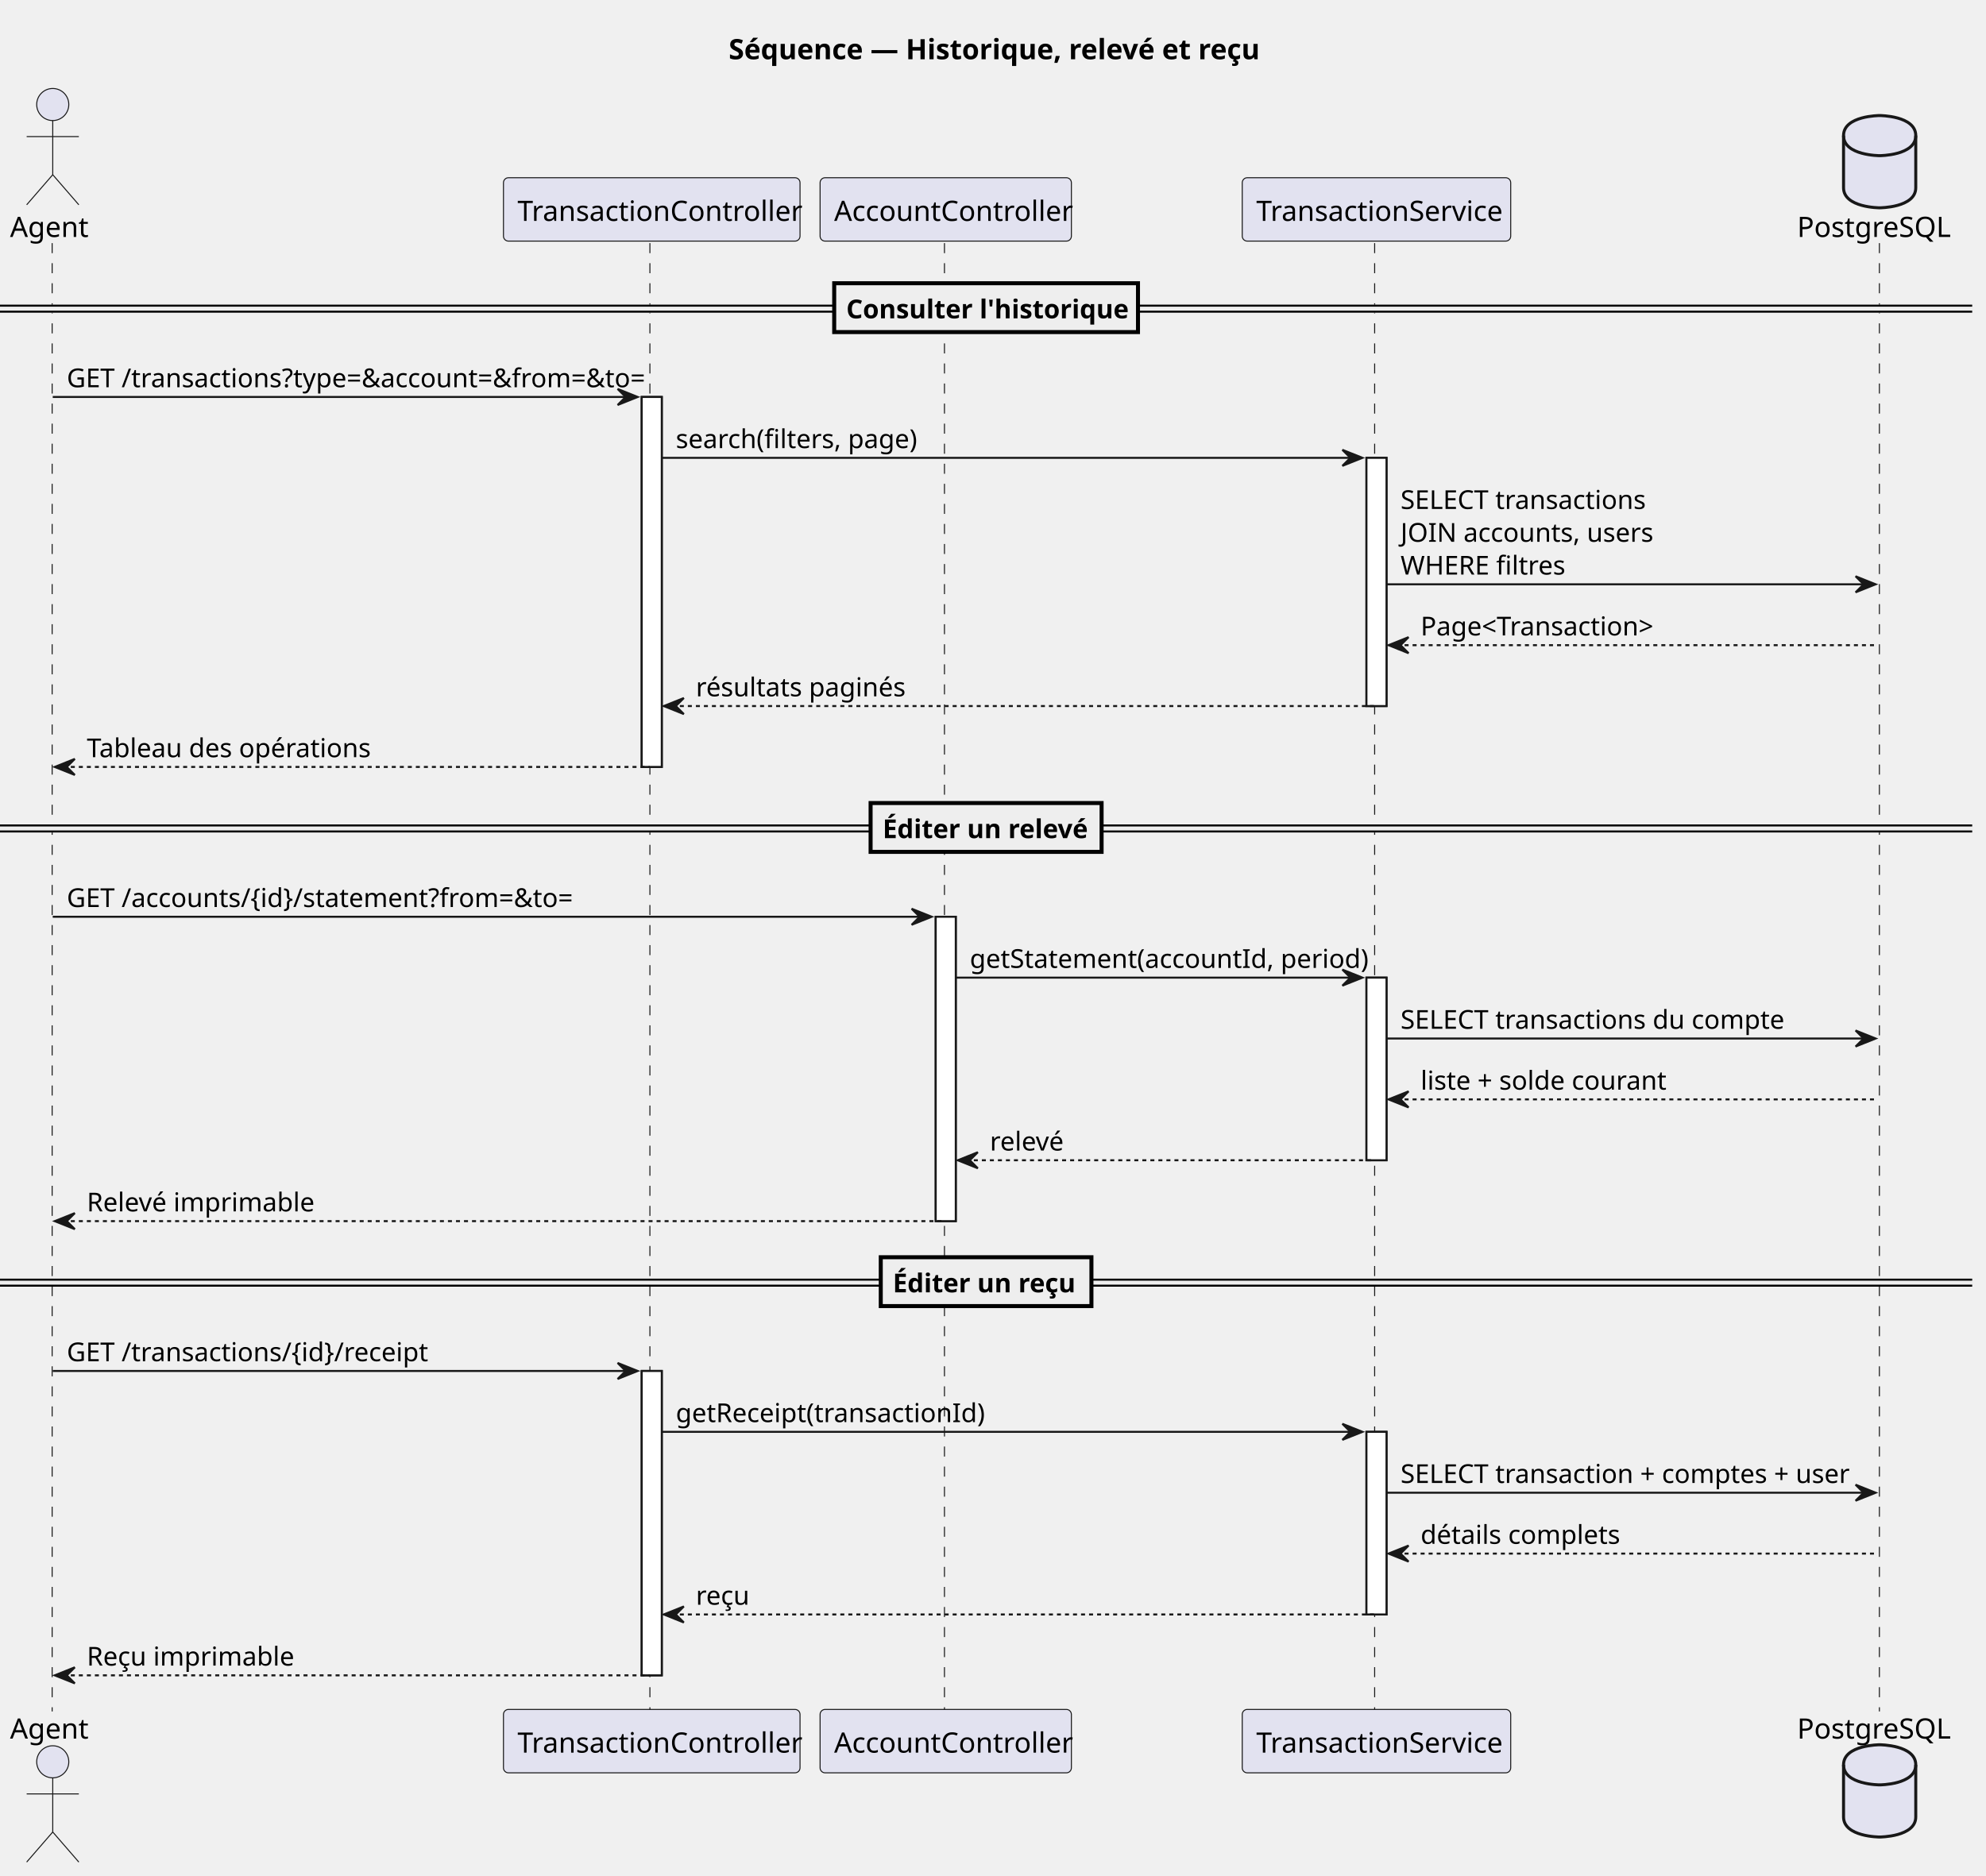
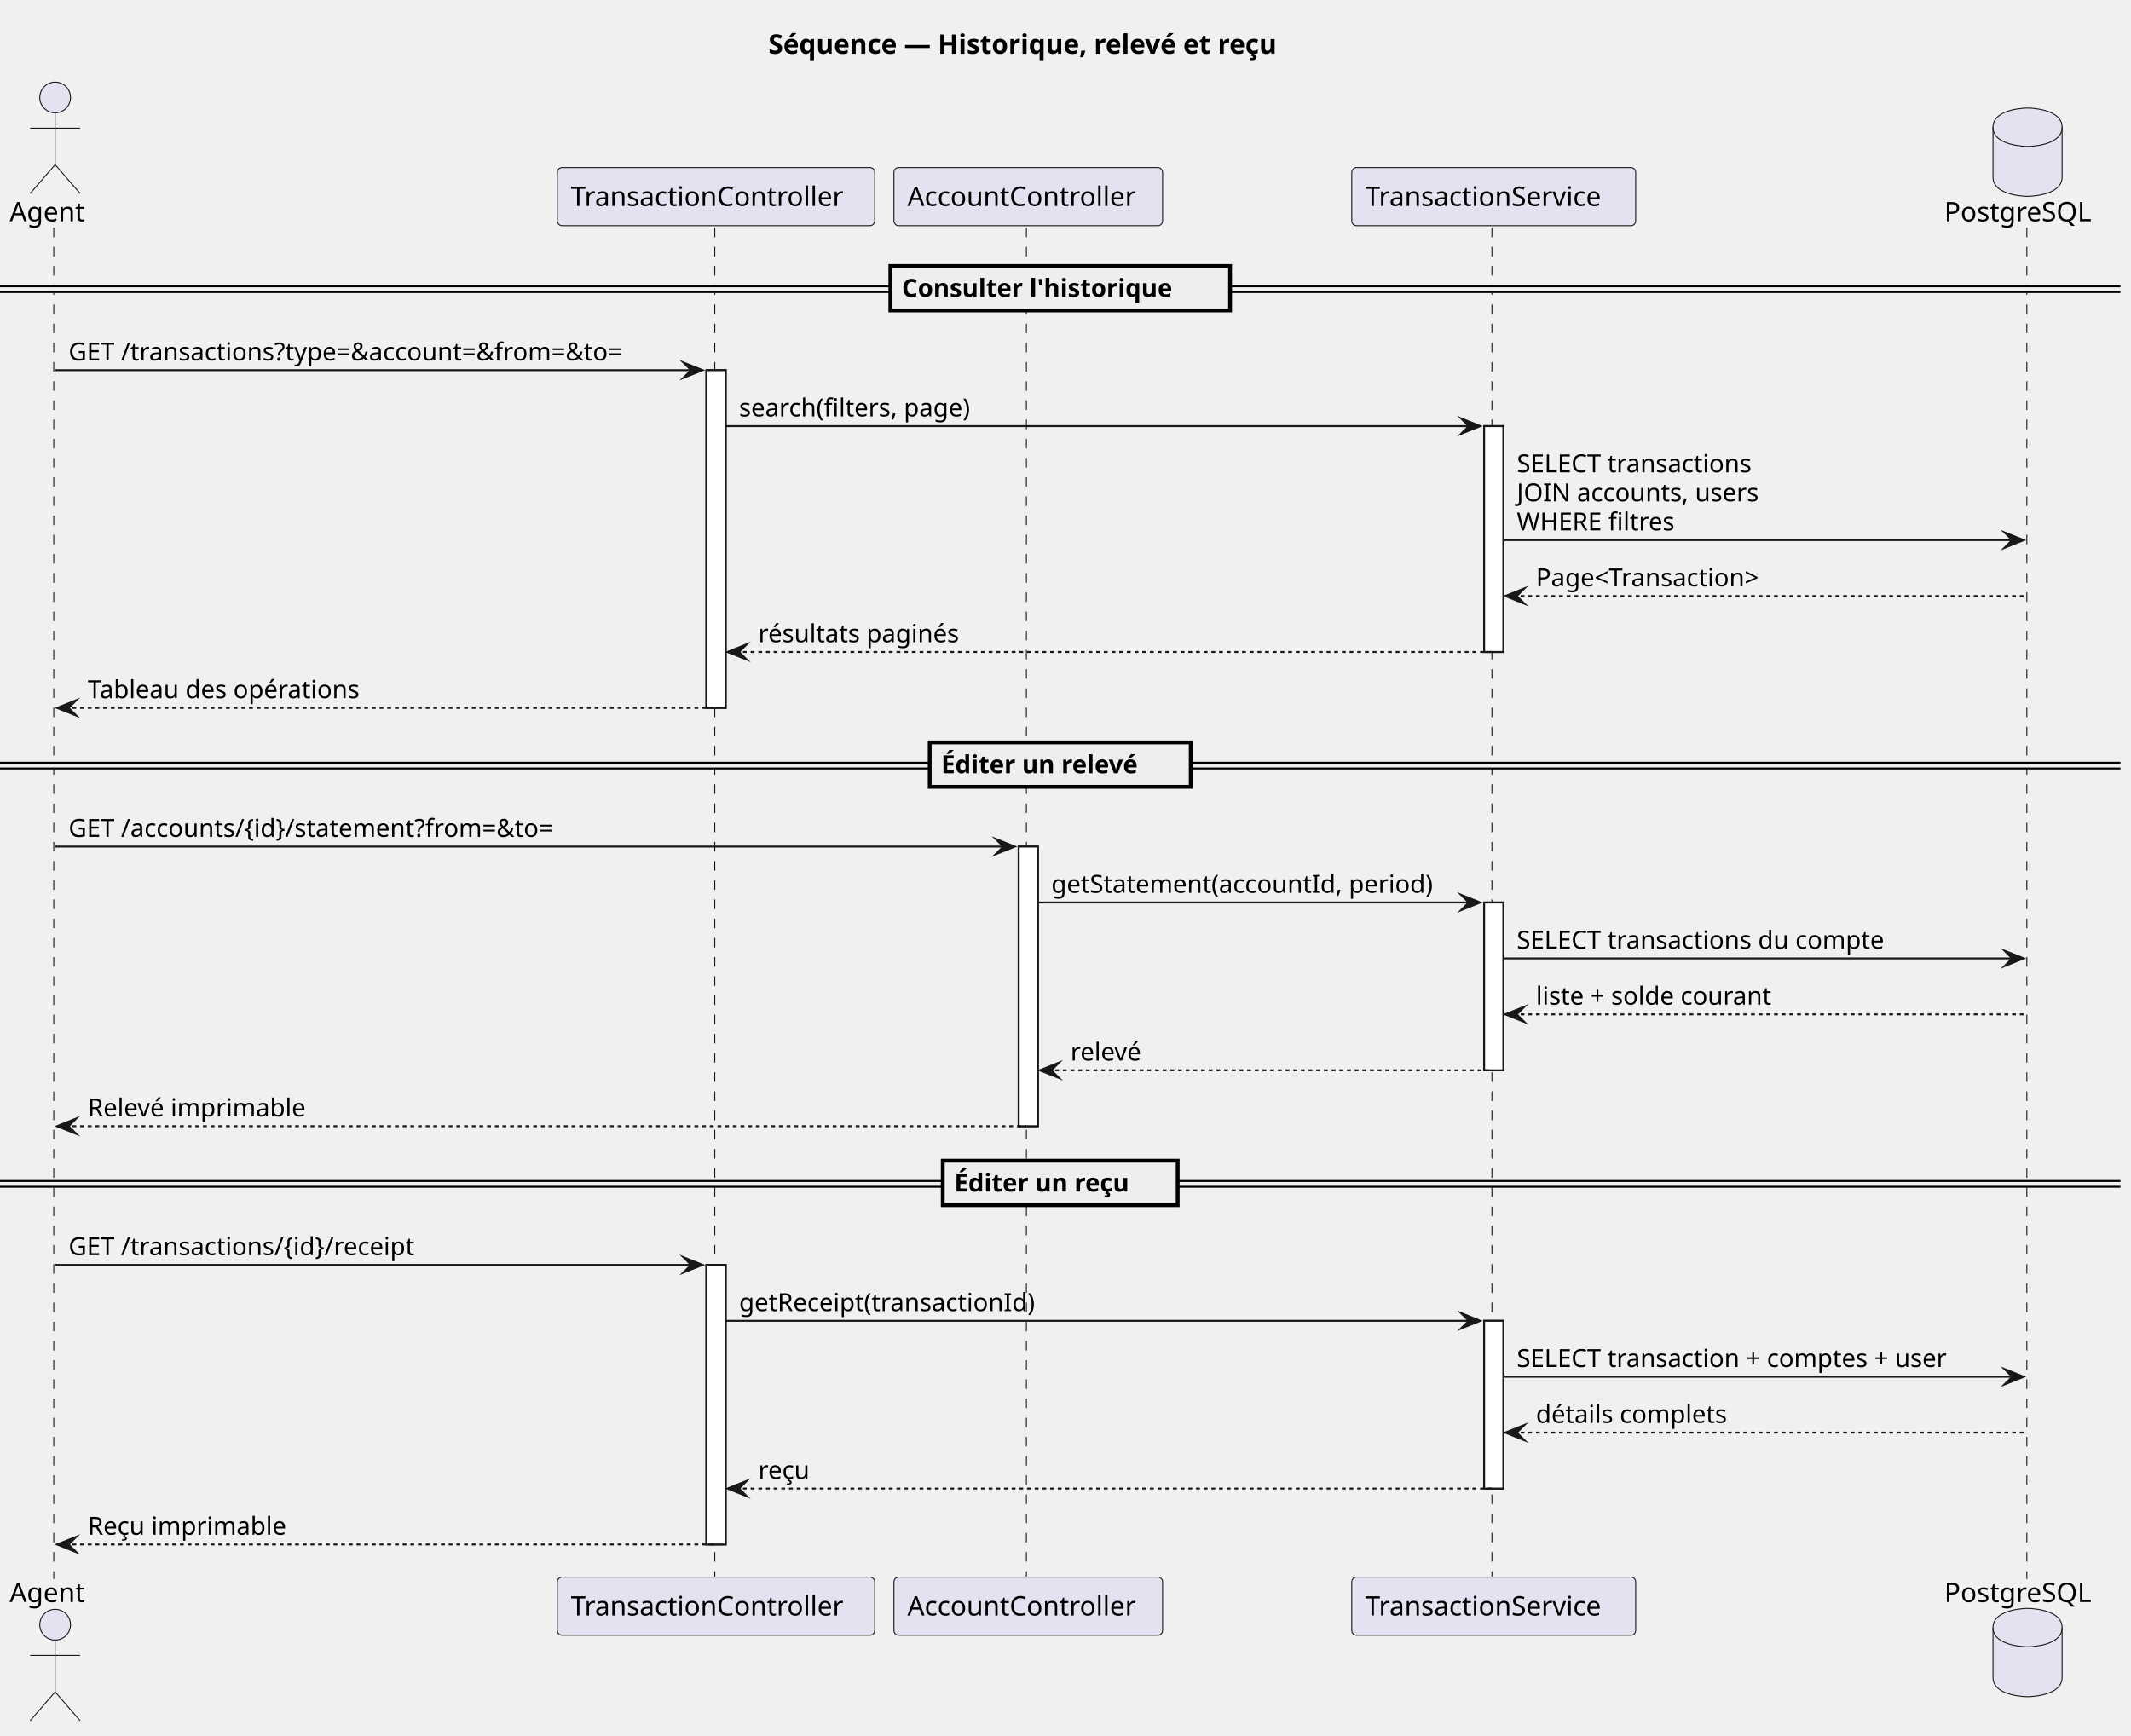
- <svg xmlns="http://www.w3.org/2000/svg" contentStyleType="text/css" height="935px" preserveAspectRatio="none" style="width:990px;height:935px;background:#FFFFFF;" version="1.1" viewBox="0 0 990 935" width="990px" zoomAndPan="magnify">
+ <svg xmlns="http://www.w3.org/2000/svg" version="1.1" data-diagram-type="SEQUENCE" style="width:1110px;height:904px;background:#FFFFFF;" width="1110px" height="904px" viewBox="0 0 1110 904" zoomAndPan="magnify" preserveAspectRatio="none" contentStyleType="text/css">
  <defs />
  <g>
-     <text fill="#000000" font-family="sans-serif" font-size="14" font-weight="bold" lengthAdjust="spacing" textLength="255.644" x="363.237" y="29.533">Séquence — Historique, relevé et reçu</text>
-     <rect fill="#FFFFFF" height="184.461" style="stroke:#181818;stroke-width:1;" width="10" x="319.886" y="197.922" />
-     <rect fill="#FFFFFF" height="151.758" style="stroke:#181818;stroke-width:1;" width="10" x="319.886" y="683.547" />
-     <rect fill="#FFFFFF" height="151.758" style="stroke:#181818;stroke-width:1;" width="10" x="466.441" y="457.086" />
-     <rect fill="#FFFFFF" height="123.758" style="stroke:#181818;stroke-width:1;" width="10" x="681.161" y="228.273" />
-     <rect fill="#FFFFFF" height="91.055" style="stroke:#181818;stroke-width:1;" width="10" x="681.161" y="487.438" />
-     <rect fill="#FFFFFF" height="91.055" style="stroke:#181818;stroke-width:1;" width="10" x="681.161" y="713.898" />
-     <line style="stroke:#181818;stroke-width:0.5;stroke-dasharray:5.0,5.0;" x1="26" x2="26" y1="121.219" y2="853.305" />
-     <line style="stroke:#181818;stroke-width:0.5;stroke-dasharray:5.0,5.0;" x1="323.969" x2="323.969" y1="121.219" y2="853.305" />
-     <line style="stroke:#181818;stroke-width:0.5;stroke-dasharray:5.0,5.0;" x1="470.803" x2="470.803" y1="121.219" y2="853.305" />
-     <line style="stroke:#181818;stroke-width:0.5;stroke-dasharray:5.0,5.0;" x1="685.247" x2="685.247" y1="121.219" y2="853.305" />
-     <line style="stroke:#181818;stroke-width:0.5;stroke-dasharray:5.0,5.0;" x1="936.855" x2="936.855" y1="121.219" y2="853.305" />
-     <text fill="#000000" font-family="sans-serif" font-size="14" lengthAdjust="spacing" textLength="36.586" x="5" y="118.143">Agent</text>
-     <ellipse cx="26.293" cy="52.109" fill="#E2E2F0" rx="8" ry="8" style="stroke:#181818;stroke-width:0.5;" />
-     <path d="M26.293,60.109 L26.293,87.109 M13.293,68.109 L39.293,68.109 M26.293,87.109 L13.293,102.109 M26.293,87.109 L39.293,102.109 " fill="none" style="stroke:#181818;stroke-width:0.5;" />
-     <text fill="#000000" font-family="sans-serif" font-size="14" lengthAdjust="spacing" textLength="36.586" x="5" y="866.838">Agent</text>
-     <ellipse cx="26.293" cy="878.414" fill="#E2E2F0" rx="8" ry="8" style="stroke:#181818;stroke-width:0.5;" />
-     <path d="M26.293,886.414 L26.293,913.414 M13.293,894.414 L39.293,894.414 M26.293,913.414 L13.293,928.414 M26.293,913.414 L39.293,928.414 " fill="none" style="stroke:#181818;stroke-width:0.5;" />
-     <rect fill="#E2E2F0" height="31.609" rx="2.5" ry="2.5" style="stroke:#181818;stroke-width:0.5;" width="147.834" x="250.969" y="88.609" />
-     <text fill="#000000" font-family="sans-serif" font-size="14" lengthAdjust="spacing" textLength="133.834" x="257.969" y="110.143">TransactionController</text>
-     <rect fill="#E2E2F0" height="31.609" rx="2.5" ry="2.5" style="stroke:#181818;stroke-width:0.5;" width="147.834" x="250.969" y="852.305" />
-     <text fill="#000000" font-family="sans-serif" font-size="14" lengthAdjust="spacing" textLength="133.834" x="257.969" y="873.838">TransactionController</text>
-     <rect fill="#E2E2F0" height="31.609" rx="2.5" ry="2.5" style="stroke:#181818;stroke-width:0.5;" width="125.275" x="408.803" y="88.609" />
-     <text fill="#000000" font-family="sans-serif" font-size="14" lengthAdjust="spacing" textLength="111.275" x="415.803" y="110.143">AccountController</text>
-     <rect fill="#E2E2F0" height="31.609" rx="2.5" ry="2.5" style="stroke:#181818;stroke-width:0.5;" width="125.275" x="408.803" y="852.305" />
-     <text fill="#000000" font-family="sans-serif" font-size="14" lengthAdjust="spacing" textLength="111.275" x="415.803" y="873.838">AccountController</text>
-     <rect fill="#E2E2F0" height="31.609" rx="2.5" ry="2.5" style="stroke:#181818;stroke-width:0.5;" width="133.827" x="619.247" y="88.609" />
-     <text fill="#000000" font-family="sans-serif" font-size="14" lengthAdjust="spacing" textLength="119.827" x="626.247" y="110.143">TransactionService</text>
-     <rect fill="#E2E2F0" height="31.609" rx="2.5" ry="2.5" style="stroke:#181818;stroke-width:0.5;" width="133.827" x="619.247" y="852.305" />
-     <text fill="#000000" font-family="sans-serif" font-size="14" lengthAdjust="spacing" textLength="119.827" x="626.247" y="873.838">TransactionService</text>
-     <text fill="#000000" font-family="sans-serif" font-size="14" lengthAdjust="spacing" textLength="76.262" x="895.855" y="118.143">PostgreSQL</text>
-     <path d="M918.986,67.609 C918.986,57.609 936.986,57.609 936.986,57.609 C936.986,57.609 954.986,57.609 954.986,67.609 L954.986,93.609 C954.986,103.609 936.986,103.609 936.986,103.609 C936.986,103.609 918.986,103.609 918.986,93.609 L918.986,67.609 " fill="#E2E2F0" style="stroke:#181818;stroke-width:1.5;" />
-     <path d="M918.986,67.609 C918.986,77.609 936.986,77.609 936.986,77.609 C936.986,77.609 954.986,77.609 954.986,67.609 " fill="none" style="stroke:#181818;stroke-width:1.5;" />
-     <text fill="#000000" font-family="sans-serif" font-size="14" lengthAdjust="spacing" textLength="76.262" x="895.855" y="866.838">PostgreSQL</text>
-     <path d="M918.986,879.914 C918.986,869.914 936.986,869.914 936.986,869.914 C936.986,869.914 954.986,869.914 954.986,879.914 L954.986,905.914 C954.986,915.914 936.986,915.914 936.986,915.914 C936.986,915.914 918.986,915.914 918.986,905.914 L918.986,879.914 " fill="#E2E2F0" style="stroke:#181818;stroke-width:1.5;" />
-     <path d="M918.986,879.914 C918.986,889.914 936.986,889.914 936.986,889.914 C936.986,889.914 954.986,889.914 954.986,879.914 " fill="none" style="stroke:#181818;stroke-width:1.5;" />
-     <rect fill="#FFFFFF" height="184.461" style="stroke:#181818;stroke-width:1;" width="10" x="319.886" y="197.922" />
-     <rect fill="#FFFFFF" height="151.758" style="stroke:#181818;stroke-width:1;" width="10" x="319.886" y="683.547" />
-     <rect fill="#FFFFFF" height="151.758" style="stroke:#181818;stroke-width:1;" width="10" x="466.441" y="457.086" />
-     <rect fill="#FFFFFF" height="123.758" style="stroke:#181818;stroke-width:1;" width="10" x="681.161" y="228.273" />
-     <rect fill="#FFFFFF" height="91.055" style="stroke:#181818;stroke-width:1;" width="10" x="681.161" y="487.438" />
-     <rect fill="#FFFFFF" height="91.055" style="stroke:#181818;stroke-width:1;" width="10" x="681.161" y="713.898" />
-     <rect fill="#EEEEEE" height="3" style="stroke:#EEEEEE;stroke-width:1;" width="983.117" x="0" y="152.394" />
-     <line style="stroke:#000000;stroke-width:1;" x1="0" x2="983.117" y1="152.394" y2="152.394" />
-     <line style="stroke:#000000;stroke-width:1;" x1="0" x2="983.117" y1="155.394" y2="155.394" />
-     <rect fill="#EEEEEE" height="24.352" style="stroke:#000000;stroke-width:2;" width="151.433" x="415.842" y="141.219" />
-     <text fill="#000000" font-family="sans-serif" font-size="13" font-weight="bold" lengthAdjust="spacing" textLength="133.821" x="421.842" y="158.714">Consulter l'historique</text>
-     <polygon fill="#181818" points="307.886,193.922,317.886,197.922,307.886,201.922,311.886,197.922" style="stroke:#181818;stroke-width:1;" />
-     <line style="stroke:#181818;stroke-width:1;" x1="26.293" x2="313.886" y1="197.922" y2="197.922" />
-     <text fill="#000000" font-family="sans-serif" font-size="13" lengthAdjust="spacing" textLength="274.593" x="33.293" y="193.065">GET /transactions?type=&amp;account=&amp;from=&amp;to=</text>
-     <polygon fill="#181818" points="669.161,224.273,679.161,228.273,669.161,232.273,673.161,228.273" style="stroke:#181818;stroke-width:1;" />
-     <line style="stroke:#181818;stroke-width:1;" x1="329.886" x2="675.161" y1="228.273" y2="228.273" />
-     <text fill="#000000" font-family="sans-serif" font-size="13" lengthAdjust="spacing" textLength="114.88" x="336.886" y="223.417">search(filters, page)</text>
-     <polygon fill="#181818" points="924.986,287.328,934.986,291.328,924.986,295.328,928.986,291.328" style="stroke:#181818;stroke-width:1;" />
-     <line style="stroke:#181818;stroke-width:1;" x1="691.161" x2="930.986" y1="291.328" y2="291.328" />
-     <text fill="#000000" font-family="sans-serif" font-size="13" lengthAdjust="spacing" textLength="124.274" x="698.161" y="253.769">SELECT transactions</text>
-     <text fill="#000000" font-family="sans-serif" font-size="13" lengthAdjust="spacing" textLength="124.268" x="698.161" y="270.12">JOIN accounts, users</text>
-     <text fill="#000000" font-family="sans-serif" font-size="13" lengthAdjust="spacing" textLength="83.059" x="698.161" y="286.472">WHERE filtres</text>
-     <polygon fill="#181818" points="702.161,317.68,692.161,321.68,702.161,325.68,698.161,321.68" style="stroke:#181818;stroke-width:1;" />
-     <line style="stroke:#181818;stroke-width:1;stroke-dasharray:2.0,2.0;" x1="696.161" x2="935.986" y1="321.68" y2="321.68" />
-     <text fill="#000000" font-family="sans-serif" font-size="13" lengthAdjust="spacing" textLength="113.464" x="708.161" y="316.823">Page&lt;Transaction&gt;</text>
-     <polygon fill="#181818" points="340.886,348.031,330.886,352.031,340.886,356.031,336.886,352.031" style="stroke:#181818;stroke-width:1;" />
-     <line style="stroke:#181818;stroke-width:1;stroke-dasharray:2.0,2.0;" x1="334.886" x2="685.161" y1="352.031" y2="352.031" />
-     <text fill="#000000" font-family="sans-serif" font-size="13" lengthAdjust="spacing" textLength="98.281" x="346.886" y="347.175">résultats paginés</text>
-     <polygon fill="#181818" points="37.293,378.383,27.293,382.383,37.293,386.383,33.293,382.383" style="stroke:#181818;stroke-width:1;" />
-     <line style="stroke:#181818;stroke-width:1;stroke-dasharray:2.0,2.0;" x1="31.293" x2="323.886" y1="382.383" y2="382.383" />
-     <text fill="#000000" font-family="sans-serif" font-size="13" lengthAdjust="spacing" textLength="135.872" x="43.293" y="377.526">Tableau des opérations</text>
-     <rect fill="#EEEEEE" height="3" style="stroke:#EEEEEE;stroke-width:1;" width="983.117" x="0" y="411.559" />
-     <line style="stroke:#000000;stroke-width:1;" x1="0" x2="983.117" y1="411.559" y2="411.559" />
-     <line style="stroke:#000000;stroke-width:1;" x1="0" x2="983.117" y1="414.559" y2="414.559" />
-     <rect fill="#EEEEEE" height="24.352" style="stroke:#000000;stroke-width:2;" width="115.15" x="433.983" y="400.383" />
-     <text fill="#000000" font-family="sans-serif" font-size="13" font-weight="bold" lengthAdjust="spacing" textLength="97.538" x="439.983" y="417.878">Éditer un relevé</text>
-     <polygon fill="#181818" points="454.441,453.086,464.441,457.086,454.441,461.086,458.441,457.086" style="stroke:#181818;stroke-width:1;" />
-     <line style="stroke:#181818;stroke-width:1;" x1="26.293" x2="460.441" y1="457.086" y2="457.086" />
-     <text fill="#000000" font-family="sans-serif" font-size="13" lengthAdjust="spacing" textLength="237.015" x="33.293" y="452.229">GET /accounts/{id}/statement?from=&amp;to=</text>
-     <polygon fill="#181818" points="669.161,483.438,679.161,487.438,669.161,491.438,673.161,487.438" style="stroke:#181818;stroke-width:1;" />
-     <line style="stroke:#181818;stroke-width:1;" x1="476.441" x2="675.161" y1="487.438" y2="487.438" />
-     <text fill="#000000" font-family="sans-serif" font-size="13" lengthAdjust="spacing" textLength="185.72" x="483.441" y="482.581">getStatement(accountId, period)</text>
-     <polygon fill="#181818" points="924.986,513.789,934.986,517.789,924.986,521.789,928.986,517.789" style="stroke:#181818;stroke-width:1;" />
-     <line style="stroke:#181818;stroke-width:1;" x1="691.161" x2="930.986" y1="517.789" y2="517.789" />
-     <text fill="#000000" font-family="sans-serif" font-size="13" lengthAdjust="spacing" textLength="188.589" x="698.161" y="512.933">SELECT transactions du compte</text>
-     <polygon fill="#181818" points="702.161,544.141,692.161,548.141,702.161,552.141,698.161,548.141" style="stroke:#181818;stroke-width:1;" />
-     <line style="stroke:#181818;stroke-width:1;stroke-dasharray:2.0,2.0;" x1="696.161" x2="935.986" y1="548.141" y2="548.141" />
-     <text fill="#000000" font-family="sans-serif" font-size="13" lengthAdjust="spacing" textLength="115.984" x="708.161" y="543.284">liste + solde courant</text>
-     <polygon fill="#181818" points="487.441,574.492,477.441,578.492,487.441,582.492,483.441,578.492" style="stroke:#181818;stroke-width:1;" />
-     <line style="stroke:#181818;stroke-width:1;stroke-dasharray:2.0,2.0;" x1="481.441" x2="685.161" y1="578.492" y2="578.492" />
-     <text fill="#000000" font-family="sans-serif" font-size="13" lengthAdjust="spacing" textLength="35.407" x="493.441" y="573.636">relevé</text>
-     <polygon fill="#181818" points="37.293,604.844,27.293,608.844,37.293,612.844,33.293,608.844" style="stroke:#181818;stroke-width:1;" />
-     <line style="stroke:#181818;stroke-width:1;stroke-dasharray:2.0,2.0;" x1="31.293" x2="470.441" y1="608.844" y2="608.844" />
-     <text fill="#000000" font-family="sans-serif" font-size="13" lengthAdjust="spacing" textLength="107.65" x="43.293" y="603.987">Relevé imprimable</text>
-     <rect fill="#EEEEEE" height="3" style="stroke:#EEEEEE;stroke-width:1;" width="983.117" x="0" y="638.019" />
-     <line style="stroke:#000000;stroke-width:1;" x1="0" x2="983.117" y1="638.019" y2="638.019" />
-     <line style="stroke:#000000;stroke-width:1;" x1="0" x2="983.117" y1="641.019" y2="641.019" />
-     <rect fill="#EEEEEE" height="24.352" style="stroke:#000000;stroke-width:2;" width="105.019" x="439.049" y="626.844" />
-     <text fill="#000000" font-family="sans-serif" font-size="13" font-weight="bold" lengthAdjust="spacing" textLength="87.407" x="445.049" y="644.339">Éditer un reçu</text>
-     <polygon fill="#181818" points="307.886,679.547,317.886,683.547,307.886,687.547,311.886,683.547" style="stroke:#181818;stroke-width:1;" />
-     <line style="stroke:#181818;stroke-width:1;" x1="26.293" x2="313.886" y1="683.547" y2="683.547" />
-     <text fill="#000000" font-family="sans-serif" font-size="13" lengthAdjust="spacing" textLength="169.083" x="33.293" y="678.69">GET /transactions/{id}/receipt</text>
-     <polygon fill="#181818" points="669.161,709.898,679.161,713.898,669.161,717.898,673.161,713.898" style="stroke:#181818;stroke-width:1;" />
-     <line style="stroke:#181818;stroke-width:1;" x1="329.886" x2="675.161" y1="713.898" y2="713.898" />
-     <text fill="#000000" font-family="sans-serif" font-size="13" lengthAdjust="spacing" textLength="145.241" x="336.886" y="709.042">getReceipt(transactionId)</text>
-     <polygon fill="#181818" points="924.986,740.25,934.986,744.25,924.986,748.25,928.986,744.25" style="stroke:#181818;stroke-width:1;" />
-     <line style="stroke:#181818;stroke-width:1;" x1="691.161" x2="930.986" y1="744.25" y2="744.25" />
-     <text fill="#000000" font-family="sans-serif" font-size="13" lengthAdjust="spacing" textLength="221.825" x="698.161" y="739.394">SELECT transaction + comptes + user</text>
-     <polygon fill="#181818" points="702.161,770.602,692.161,774.602,702.161,778.602,698.161,774.602" style="stroke:#181818;stroke-width:1;" />
-     <line style="stroke:#181818;stroke-width:1;stroke-dasharray:2.0,2.0;" x1="696.161" x2="935.986" y1="774.602" y2="774.602" />
-     <text fill="#000000" font-family="sans-serif" font-size="13" lengthAdjust="spacing" textLength="93.209" x="708.161" y="769.745">détails complets</text>
-     <polygon fill="#181818" points="340.886,800.953,330.886,804.953,340.886,808.953,336.886,804.953" style="stroke:#181818;stroke-width:1;" />
-     <line style="stroke:#181818;stroke-width:1;stroke-dasharray:2.0,2.0;" x1="334.886" x2="685.161" y1="804.953" y2="804.953" />
-     <text fill="#000000" font-family="sans-serif" font-size="13" lengthAdjust="spacing" textLength="25.289" x="346.886" y="800.097">reçu</text>
-     <polygon fill="#181818" points="37.293,831.305,27.293,835.305,37.293,839.305,33.293,835.305" style="stroke:#181818;stroke-width:1;" />
-     <line style="stroke:#181818;stroke-width:1;stroke-dasharray:2.0,2.0;" x1="31.293" x2="323.886" y1="835.305" y2="835.305" />
-     <text fill="#000000" font-family="sans-serif" font-size="13" lengthAdjust="spacing" textLength="97.532" x="43.293" y="830.448">Reçu imprimable</text>
+     <g class="title" data-source-line="4">
+       <text x="400.237" y="27.995" fill="#000000" font-size="14" lengthAdjust="spacing" textLength="303.023" font-weight="700" font-family="sans-serif">Séquence — Historique, relevé et reçu</text>
+     </g>
+     <g>
+       <rect x="367.972" y="192.859" width="10" height="175.93" fill="#FFFFFF" style="stroke:#181818;stroke-width:1;" />
+     </g>
+     <g>
+       <rect x="367.972" y="658.984" width="10" height="145.664" fill="#FFFFFF" style="stroke:#181818;stroke-width:1;" />
+     </g>
+     <g>
+       <rect x="530.605" y="441.055" width="10" height="145.664" fill="#FFFFFF" style="stroke:#181818;stroke-width:1;" />
+     </g>
+     <g>
+       <rect x="773.057" y="221.992" width="10" height="117.664" fill="#FFFFFF" style="stroke:#181818;stroke-width:1;" />
+     </g>
+     <g>
+       <rect x="773.057" y="470.188" width="10" height="87.398" fill="#FFFFFF" style="stroke:#181818;stroke-width:1;" />
+     </g>
+     <g>
+       <rect x="773.057" y="688.117" width="10" height="87.398" fill="#FFFFFF" style="stroke:#181818;stroke-width:1;" />
+     </g>
+     <g class="participant-lifeline" data-qualified-name="Agent" data-entity-uid="part1" id="part1-lifeline" data-source-line="6">
+       <g>
+         <rect x="24.72" y="118.594" width="8" height="704.055" fill="#000000" fill-opacity="0" />
+         <line x1="28" y1="118.594" x2="28" y2="822.648" style="stroke:#181818;stroke-width:0.5;stroke-dasharray:5,5;" />
+       </g>
+     </g>
+     <g class="participant-lifeline" data-qualified-name="TC" data-entity-uid="part2" id="part2-lifeline" data-source-line="7">
+       <g>
+         <rect x="368.972" y="118.594" width="8" height="704.055" fill="#000000" fill-opacity="0" />
+         <line x1="372.312" y1="118.594" x2="372.312" y2="822.648" style="stroke:#181818;stroke-width:0.5;stroke-dasharray:5,5;" />
+       </g>
+     </g>
+     <g class="participant-lifeline" data-qualified-name="AC" data-entity-uid="part3" id="part3-lifeline" data-source-line="8">
+       <g>
+         <rect x="531.605" y="118.594" width="8" height="704.055" fill="#000000" fill-opacity="0" />
+         <line x1="534.632" y1="118.594" x2="534.632" y2="822.648" style="stroke:#181818;stroke-width:0.5;stroke-dasharray:5,5;" />
+       </g>
+     </g>
+     <g class="participant-lifeline" data-qualified-name="TS" data-entity-uid="part4" id="part4-lifeline" data-source-line="9">
+       <g>
+         <rect x="774.057" y="118.594" width="8" height="704.055" fill="#000000" fill-opacity="0" />
+         <line x1="777.113" y1="118.594" x2="777.113" y2="822.648" style="stroke:#181818;stroke-width:0.5;stroke-dasharray:5,5;" />
+       </g>
+     </g>
+     <g class="participant-lifeline" data-qualified-name="DB" data-entity-uid="part5" id="part5-lifeline" data-source-line="10">
+       <g>
+         <rect x="1052.12" y="118.594" width="8" height="704.055" fill="#000000" fill-opacity="0" />
+         <line x1="1055.744" y1="118.594" x2="1055.744" y2="822.648" style="stroke:#181818;stroke-width:0.5;stroke-dasharray:5,5;" />
+       </g>
+     </g>
+     <g class="participant participant-head" data-qualified-name="Agent" data-entity-uid="part1" id="part1-head" data-source-line="6">
+       <text x="5" y="115.292" fill="#000000" font-size="14" lengthAdjust="spacing" textLength="41.44" font-family="sans-serif">Agent</text>
+       <ellipse cx="28.72" cy="50.797" rx="8" ry="8" fill="#E2E2F0" style="stroke:#181818;stroke-width:0.5;" />
+       <path d="M28.72,58.797 L28.72,85.797 M15.72,66.797 L41.72,66.797 M28.72,85.797 L15.72,100.797 M28.72,85.797 L41.72,100.797" style="stroke:#181818;stroke-width:0.5;" fill="none" />
+     </g>
+     <g class="participant participant-tail" data-qualified-name="Agent" data-entity-uid="part1" id="part1-tail" data-source-line="6">
+       <text x="5" y="834.644" fill="#000000" font-size="14" lengthAdjust="spacing" textLength="41.44" font-family="sans-serif">Agent</text>
+       <ellipse cx="28.72" cy="846.445" rx="8" ry="8" fill="#E2E2F0" style="stroke:#181818;stroke-width:0.5;" />
+       <path d="M28.72,854.445 L28.72,881.445 M15.72,862.445 L41.72,862.445 M28.72,881.445 L15.72,896.445 M28.72,881.445 L41.72,896.445" style="stroke:#181818;stroke-width:0.5;" fill="none" />
+     </g>
+     <g class="participant participant-head" data-qualified-name="TC" data-entity-uid="part2" id="part2-head" data-source-line="7">
+       <rect x="290.312" y="87.297" width="165.32" height="30.297" fill="#E2E2F0" style="stroke:#181818;stroke-width:0.5;" rx="2.5" ry="2.5" />
+       <text x="297.312" y="107.292" fill="#000000" font-size="14" lengthAdjust="spacing" textLength="151.32" font-family="sans-serif">TransactionController</text>
+     </g>
+     <g class="participant participant-tail" data-qualified-name="TC" data-entity-uid="part2" id="part2-tail" data-source-line="7">
+       <rect x="290.312" y="821.648" width="165.32" height="30.297" fill="#E2E2F0" style="stroke:#181818;stroke-width:0.5;" rx="2.5" ry="2.5" />
+       <text x="297.312" y="841.644" fill="#000000" font-size="14" lengthAdjust="spacing" textLength="151.32" font-family="sans-serif">TransactionController</text>
+     </g>
+     <g class="participant participant-head" data-qualified-name="AC" data-entity-uid="part3" id="part3-head" data-source-line="8">
+       <rect x="465.632" y="87.297" width="139.945" height="30.297" fill="#E2E2F0" style="stroke:#181818;stroke-width:0.5;" rx="2.5" ry="2.5" />
+       <text x="472.632" y="107.292" fill="#000000" font-size="14" lengthAdjust="spacing" textLength="125.945" font-family="sans-serif">AccountController</text>
+     </g>
+     <g class="participant participant-tail" data-qualified-name="AC" data-entity-uid="part3" id="part3-tail" data-source-line="8">
+       <rect x="465.632" y="821.648" width="139.945" height="30.297" fill="#E2E2F0" style="stroke:#181818;stroke-width:0.5;" rx="2.5" ry="2.5" />
+       <text x="472.632" y="841.644" fill="#000000" font-size="14" lengthAdjust="spacing" textLength="125.945" font-family="sans-serif">AccountController</text>
+     </g>
+     <g class="participant participant-head" data-qualified-name="TS" data-entity-uid="part4" id="part4-head" data-source-line="9">
+       <rect x="704.113" y="87.297" width="147.889" height="30.297" fill="#E2E2F0" style="stroke:#181818;stroke-width:0.5;" rx="2.5" ry="2.5" />
+       <text x="711.113" y="107.292" fill="#000000" font-size="14" lengthAdjust="spacing" textLength="133.889" font-family="sans-serif">TransactionService</text>
+     </g>
+     <g class="participant participant-tail" data-qualified-name="TS" data-entity-uid="part4" id="part4-tail" data-source-line="9">
+       <rect x="704.113" y="821.648" width="147.889" height="30.297" fill="#E2E2F0" style="stroke:#181818;stroke-width:0.5;" rx="2.5" ry="2.5" />
+       <text x="711.113" y="841.644" fill="#000000" font-size="14" lengthAdjust="spacing" textLength="133.889" font-family="sans-serif">TransactionService</text>
+     </g>
+     <g class="participant participant-head" data-qualified-name="DB" data-entity-uid="part5" id="part5-head" data-source-line="10">
+       <text x="1012.744" y="115.292" fill="#000000" font-size="14" lengthAdjust="spacing" textLength="80.753" font-family="sans-serif">PostgreSQL</text>
+       <path d="M1038.12,66.297 C1038.12,56.297 1056.12,56.297 1056.12,56.297 C1056.12,56.297 1074.12,56.297 1074.12,66.297 L1074.12,92.297 C1074.12,102.297 1056.12,102.297 1056.12,102.297 C1056.12,102.297 1038.12,102.297 1038.12,92.297 L1038.12,66.297" style="stroke:#181818;stroke-width:0.5;" fill="#E2E2F0" />
+       <path d="M1038.12,66.297 C1038.12,76.297 1056.12,76.297 1056.12,76.297 C1056.12,76.297 1074.12,76.297 1074.12,66.297" style="stroke:#181818;stroke-width:0.5;" fill="none" />
+     </g>
+     <g class="participant participant-tail" data-qualified-name="DB" data-entity-uid="part5" id="part5-tail" data-source-line="10">
+       <text x="1012.744" y="834.644" fill="#000000" font-size="14" lengthAdjust="spacing" textLength="80.753" font-family="sans-serif">PostgreSQL</text>
+       <path d="M1038.12,847.945 C1038.12,837.945 1056.12,837.945 1056.12,837.945 C1056.12,837.945 1074.12,837.945 1074.12,847.945 L1074.12,873.945 C1074.12,883.945 1056.12,883.945 1056.12,883.945 C1056.12,883.945 1038.12,883.945 1038.12,873.945 L1038.12,847.945" style="stroke:#181818;stroke-width:0.5;" fill="#E2E2F0" />
+       <path d="M1038.12,847.945 C1038.12,857.945 1056.12,857.945 1056.12,857.945 C1056.12,857.945 1074.12,857.945 1074.12,847.945" style="stroke:#181818;stroke-width:0.5;" fill="none" />
+     </g>
+     <g>
+       <rect x="367.972" y="192.859" width="10" height="175.93" fill="#FFFFFF" style="stroke:#181818;stroke-width:1;" />
+     </g>
+     <g>
+       <rect x="367.972" y="658.984" width="10" height="145.664" fill="#FFFFFF" style="stroke:#181818;stroke-width:1;" />
+     </g>
+     <g>
+       <rect x="530.605" y="441.055" width="10" height="145.664" fill="#FFFFFF" style="stroke:#181818;stroke-width:1;" />
+     </g>
+     <g>
+       <rect x="773.057" y="221.992" width="10" height="117.664" fill="#FFFFFF" style="stroke:#181818;stroke-width:1;" />
+     </g>
+     <g>
+       <rect x="773.057" y="470.188" width="10" height="87.398" fill="#FFFFFF" style="stroke:#181818;stroke-width:1;" />
+     </g>
+     <g>
+       <rect x="773.057" y="688.117" width="10" height="87.398" fill="#FFFFFF" style="stroke:#181818;stroke-width:1;" />
+     </g>
+     <rect x="0" y="149.16" width="1104.497" height="3" fill="#EEEEEE" style="stroke:#EEEEEE;stroke-width:1;" />
+     <line x1="0" y1="149.16" x2="1104.497" y2="149.16" style="stroke:#000000;stroke-width:1;" />
+     <line x1="0" y1="152.16" x2="1104.497" y2="152.16" style="stroke:#000000;stroke-width:1;" />
+     <rect x="463.776" y="138.594" width="176.944" height="23.133" fill="#EEEEEE" style="stroke:#000000;stroke-width:2;" />
+     <text x="469.776" y="154.661" fill="#000000" font-size="13" lengthAdjust="spacing" textLength="158.418" font-weight="700" font-family="sans-serif">Consulter l'historique</text>
+     <g class="message" data-entity-1="part1" data-entity-2="part2" id="msg1" data-source-line="14">
+       <polygon points="355.972,188.859,365.972,192.859,355.972,196.859,359.972,192.859" fill="#181818" style="stroke:#181818;stroke-width:1;stroke-linejoin:miter;stroke-miterlimit:10;" />
+       <line x1="28.72" y1="192.859" x2="361.972" y2="192.859" style="stroke:#181818;stroke-width:1;" />
+       <text x="35.72" y="187.793" fill="#000000" font-size="13" lengthAdjust="spacing" textLength="320.252" font-family="sans-serif">GET /transactions?type=&amp;account=&amp;from=&amp;to=</text>
+     </g>
+     <g class="message" data-entity-1="part2" data-entity-2="part4" id="msg2" data-source-line="16">
+       <polygon points="761.057,217.992,771.057,221.992,761.057,225.992,765.057,221.992" fill="#181818" style="stroke:#181818;stroke-width:1;stroke-linejoin:miter;stroke-miterlimit:10;" />
+       <line x1="377.972" y1="221.992" x2="767.057" y2="221.992" style="stroke:#181818;stroke-width:1;" />
+       <text x="384.972" y="216.926" fill="#000000" font-size="13" lengthAdjust="spacing" textLength="131.358" font-family="sans-serif">search(filters, page)</text>
+     </g>
+     <g class="message" data-entity-1="part4" data-entity-2="part5" id="msg3" data-source-line="18">
+       <polygon points="1044.12,277.391,1054.12,281.391,1044.12,285.391,1048.12,281.391" fill="#181818" style="stroke:#181818;stroke-width:1;stroke-linejoin:miter;stroke-miterlimit:10;" />
+       <line x1="783.057" y1="281.391" x2="1050.12" y2="281.391" style="stroke:#181818;stroke-width:1;" />
+       <text x="790.057" y="246.059" fill="#000000" font-size="13" lengthAdjust="spacing" textLength="133.282" font-family="sans-serif">SELECT transactions</text>
+       <text x="790.057" y="261.192" fill="#000000" font-size="13" lengthAdjust="spacing" textLength="133.713" font-family="sans-serif">JOIN accounts, users</text>
+       <text x="790.057" y="276.325" fill="#000000" font-size="13" lengthAdjust="spacing" textLength="89.235" font-family="sans-serif">WHERE filtres</text>
+     </g>
+     <g class="message" data-entity-1="part5" data-entity-2="part4" id="msg4" data-source-line="19">
+       <polygon points="794.057,306.523,784.057,310.523,794.057,314.523,790.057,310.523" fill="#181818" style="stroke:#181818;stroke-width:1;stroke-linejoin:miter;stroke-miterlimit:10;" />
+       <line x1="788.057" y1="310.523" x2="1055.12" y2="310.523" style="stroke:#181818;stroke-width:1;stroke-dasharray:2,2;" />
+       <text x="800.057" y="305.457" fill="#000000" font-size="13" lengthAdjust="spacing" textLength="130.121" font-family="sans-serif">Page&lt;Transaction&gt;</text>
+     </g>
+     <g class="message" data-entity-1="part4" data-entity-2="part2" id="msg5" data-source-line="20">
+       <polygon points="388.972,335.656,378.972,339.656,388.972,343.656,384.972,339.656" fill="#181818" style="stroke:#181818;stroke-width:1;stroke-linejoin:miter;stroke-miterlimit:10;" />
+       <line x1="382.972" y1="339.656" x2="777.057" y2="339.656" style="stroke:#181818;stroke-width:1;stroke-dasharray:2,2;" />
+       <text x="394.972" y="334.59" fill="#000000" font-size="13" lengthAdjust="spacing" textLength="112.125" font-family="sans-serif">résultats paginés</text>
+     </g>
+     <g class="message" data-entity-1="part2" data-entity-2="part1" id="msg6" data-source-line="22">
+       <polygon points="39.72,364.789,29.72,368.789,39.72,372.789,35.72,368.789" fill="#181818" style="stroke:#181818;stroke-width:1;stroke-linejoin:miter;stroke-miterlimit:10;" />
+       <line x1="33.72" y1="368.789" x2="371.972" y2="368.789" style="stroke:#181818;stroke-width:1;stroke-dasharray:2,2;" />
+       <text x="45.72" y="363.723" fill="#000000" font-size="13" lengthAdjust="spacing" textLength="152.452" font-family="sans-serif">Tableau des opérations</text>
+     </g>
+     <rect x="0" y="397.356" width="1104.497" height="3" fill="#EEEEEE" style="stroke:#EEEEEE;stroke-width:1;" />
+     <line x1="0" y1="397.356" x2="1104.497" y2="397.356" style="stroke:#000000;stroke-width:1;" />
+     <line x1="0" y1="400.356" x2="1104.497" y2="400.356" style="stroke:#000000;stroke-width:1;" />
+     <rect x="484.266" y="386.789" width="135.964" height="23.133" fill="#EEEEEE" style="stroke:#000000;stroke-width:2;" />
+     <text x="490.266" y="402.856" fill="#000000" font-size="13" lengthAdjust="spacing" textLength="117.438" font-weight="700" font-family="sans-serif">Éditer un relevé</text>
+     <g class="message" data-entity-1="part1" data-entity-2="part3" id="msg7" data-source-line="27">
+       <polygon points="518.605,437.055,528.605,441.055,518.605,445.055,522.605,441.055" fill="#181818" style="stroke:#181818;stroke-width:1;stroke-linejoin:miter;stroke-miterlimit:10;" />
+       <line x1="28.72" y1="441.055" x2="524.605" y2="441.055" style="stroke:#181818;stroke-width:1;" />
+       <text x="35.72" y="435.989" fill="#000000" font-size="13" lengthAdjust="spacing" textLength="279.811" font-family="sans-serif">GET /accounts/{id}/statement?from=&amp;to=</text>
+     </g>
+     <g class="message" data-entity-1="part3" data-entity-2="part4" id="msg8" data-source-line="29">
+       <polygon points="761.057,466.188,771.057,470.188,761.057,474.188,765.057,470.188" fill="#181818" style="stroke:#181818;stroke-width:1;stroke-linejoin:miter;stroke-miterlimit:10;" />
+       <line x1="540.605" y1="470.188" x2="767.057" y2="470.188" style="stroke:#181818;stroke-width:1;" />
+       <text x="547.605" y="465.122" fill="#000000" font-size="13" lengthAdjust="spacing" textLength="213.453" font-family="sans-serif">getStatement(accountId, period)</text>
+     </g>
+     <g class="message" data-entity-1="part4" data-entity-2="part5" id="msg9" data-source-line="31">
+       <polygon points="1044.12,495.32,1054.12,499.32,1044.12,503.32,1048.12,499.32" fill="#181818" style="stroke:#181818;stroke-width:1;stroke-linejoin:miter;stroke-miterlimit:10;" />
+       <line x1="783.057" y1="499.32" x2="1050.12" y2="499.32" style="stroke:#181818;stroke-width:1;" />
+       <text x="790.057" y="494.254" fill="#000000" font-size="13" lengthAdjust="spacing" textLength="207.149" font-family="sans-serif">SELECT transactions du compte</text>
+     </g>
+     <g class="message" data-entity-1="part5" data-entity-2="part4" id="msg10" data-source-line="32">
+       <polygon points="794.057,524.453,784.057,528.453,794.057,532.453,790.057,528.453" fill="#181818" style="stroke:#181818;stroke-width:1;stroke-linejoin:miter;stroke-miterlimit:10;" />
+       <line x1="788.057" y1="528.453" x2="1055.12" y2="528.453" style="stroke:#181818;stroke-width:1;stroke-dasharray:2,2;" />
+       <text x="800.057" y="523.387" fill="#000000" font-size="13" lengthAdjust="spacing" textLength="134.958" font-family="sans-serif">liste + solde courant</text>
+     </g>
+     <g class="message" data-entity-1="part4" data-entity-2="part3" id="msg11" data-source-line="33">
+       <polygon points="551.605,553.586,541.605,557.586,551.605,561.586,547.605,557.586" fill="#181818" style="stroke:#181818;stroke-width:1;stroke-linejoin:miter;stroke-miterlimit:10;" />
+       <line x1="545.605" y1="557.586" x2="777.057" y2="557.586" style="stroke:#181818;stroke-width:1;stroke-dasharray:2,2;" />
+       <text x="557.605" y="552.52" fill="#000000" font-size="13" lengthAdjust="spacing" textLength="40.644" font-family="sans-serif">relevé</text>
+     </g>
+     <g class="message" data-entity-1="part3" data-entity-2="part1" id="msg12" data-source-line="35">
+       <polygon points="39.72,582.719,29.72,586.719,39.72,590.719,35.72,586.719" fill="#181818" style="stroke:#181818;stroke-width:1;stroke-linejoin:miter;stroke-miterlimit:10;" />
+       <line x1="33.72" y1="586.719" x2="534.605" y2="586.719" style="stroke:#181818;stroke-width:1;stroke-dasharray:2,2;" />
+       <text x="45.72" y="581.653" fill="#000000" font-size="13" lengthAdjust="spacing" textLength="122.44" font-family="sans-serif">Relevé imprimable</text>
+     </g>
+     <rect x="0" y="615.285" width="1104.497" height="3" fill="#EEEEEE" style="stroke:#EEEEEE;stroke-width:1;" />
+     <line x1="0" y1="615.285" x2="1104.497" y2="615.285" style="stroke:#000000;stroke-width:1;" />
+     <line x1="0" y1="618.285" x2="1104.497" y2="618.285" style="stroke:#000000;stroke-width:1;" />
+     <rect x="491.068" y="604.719" width="122.361" height="23.133" fill="#EEEEEE" style="stroke:#000000;stroke-width:2;" />
+     <text x="497.068" y="620.786" fill="#000000" font-size="13" lengthAdjust="spacing" textLength="103.835" font-weight="700" font-family="sans-serif">Éditer un reçu</text>
+     <g class="message" data-entity-1="part1" data-entity-2="part2" id="msg13" data-source-line="40">
+       <polygon points="355.972,654.984,365.972,658.984,355.972,662.984,359.972,658.984" fill="#181818" style="stroke:#181818;stroke-width:1;stroke-linejoin:miter;stroke-miterlimit:10;" />
+       <line x1="28.72" y1="658.984" x2="361.972" y2="658.984" style="stroke:#181818;stroke-width:1;" />
+       <text x="35.72" y="653.918" fill="#000000" font-size="13" lengthAdjust="spacing" textLength="197.565" font-family="sans-serif">GET /transactions/{id}/receipt</text>
+     </g>
+     <g class="message" data-entity-1="part2" data-entity-2="part4" id="msg14" data-source-line="42">
+       <polygon points="761.057,684.117,771.057,688.117,761.057,692.117,765.057,688.117" fill="#181818" style="stroke:#181818;stroke-width:1;stroke-linejoin:miter;stroke-miterlimit:10;" />
+       <line x1="377.972" y1="688.117" x2="767.057" y2="688.117" style="stroke:#181818;stroke-width:1;" />
+       <text x="384.972" y="683.051" fill="#000000" font-size="13" lengthAdjust="spacing" textLength="166.15" font-family="sans-serif">getReceipt(transactionId)</text>
+     </g>
+     <g class="message" data-entity-1="part4" data-entity-2="part5" id="msg15" data-source-line="44">
+       <polygon points="1044.12,713.25,1054.12,717.25,1044.12,721.25,1048.12,717.25" fill="#181818" style="stroke:#181818;stroke-width:1;stroke-linejoin:miter;stroke-miterlimit:10;" />
+       <line x1="783.057" y1="717.25" x2="1050.12" y2="717.25" style="stroke:#181818;stroke-width:1;" />
+       <text x="790.057" y="712.184" fill="#000000" font-size="13" lengthAdjust="spacing" textLength="249.063" font-family="sans-serif">SELECT transaction + comptes + user</text>
+     </g>
+     <g class="message" data-entity-1="part5" data-entity-2="part4" id="msg16" data-source-line="45">
+       <polygon points="794.057,742.383,784.057,746.383,794.057,750.383,790.057,746.383" fill="#181818" style="stroke:#181818;stroke-width:1;stroke-linejoin:miter;stroke-miterlimit:10;" />
+       <line x1="788.057" y1="746.383" x2="1055.12" y2="746.383" style="stroke:#181818;stroke-width:1;stroke-dasharray:2,2;" />
+       <text x="800.057" y="741.317" fill="#000000" font-size="13" lengthAdjust="spacing" textLength="106.939" font-family="sans-serif">détails complets</text>
+     </g>
+     <g class="message" data-entity-1="part4" data-entity-2="part2" id="msg17" data-source-line="46">
+       <polygon points="388.972,771.516,378.972,775.516,388.972,779.516,384.972,775.516" fill="#181818" style="stroke:#181818;stroke-width:1;stroke-linejoin:miter;stroke-miterlimit:10;" />
+       <line x1="382.972" y1="775.516" x2="777.057" y2="775.516" style="stroke:#181818;stroke-width:1;stroke-dasharray:2,2;" />
+       <text x="394.972" y="770.45" fill="#000000" font-size="13" lengthAdjust="spacing" textLength="28.73" font-family="sans-serif">reçu</text>
+     </g>
+     <g class="message" data-entity-1="part2" data-entity-2="part1" id="msg18" data-source-line="48">
+       <polygon points="39.72,800.648,29.72,804.648,39.72,808.648,35.72,804.648" fill="#181818" style="stroke:#181818;stroke-width:1;stroke-linejoin:miter;stroke-miterlimit:10;" />
+       <line x1="33.72" y1="804.648" x2="371.972" y2="804.648" style="stroke:#181818;stroke-width:1;stroke-dasharray:2,2;" />
+       <text x="45.72" y="799.582" fill="#000000" font-size="13" lengthAdjust="spacing" textLength="110.525" font-family="sans-serif">Reçu imprimable</text>
+     </g>
  </g>
</svg>
